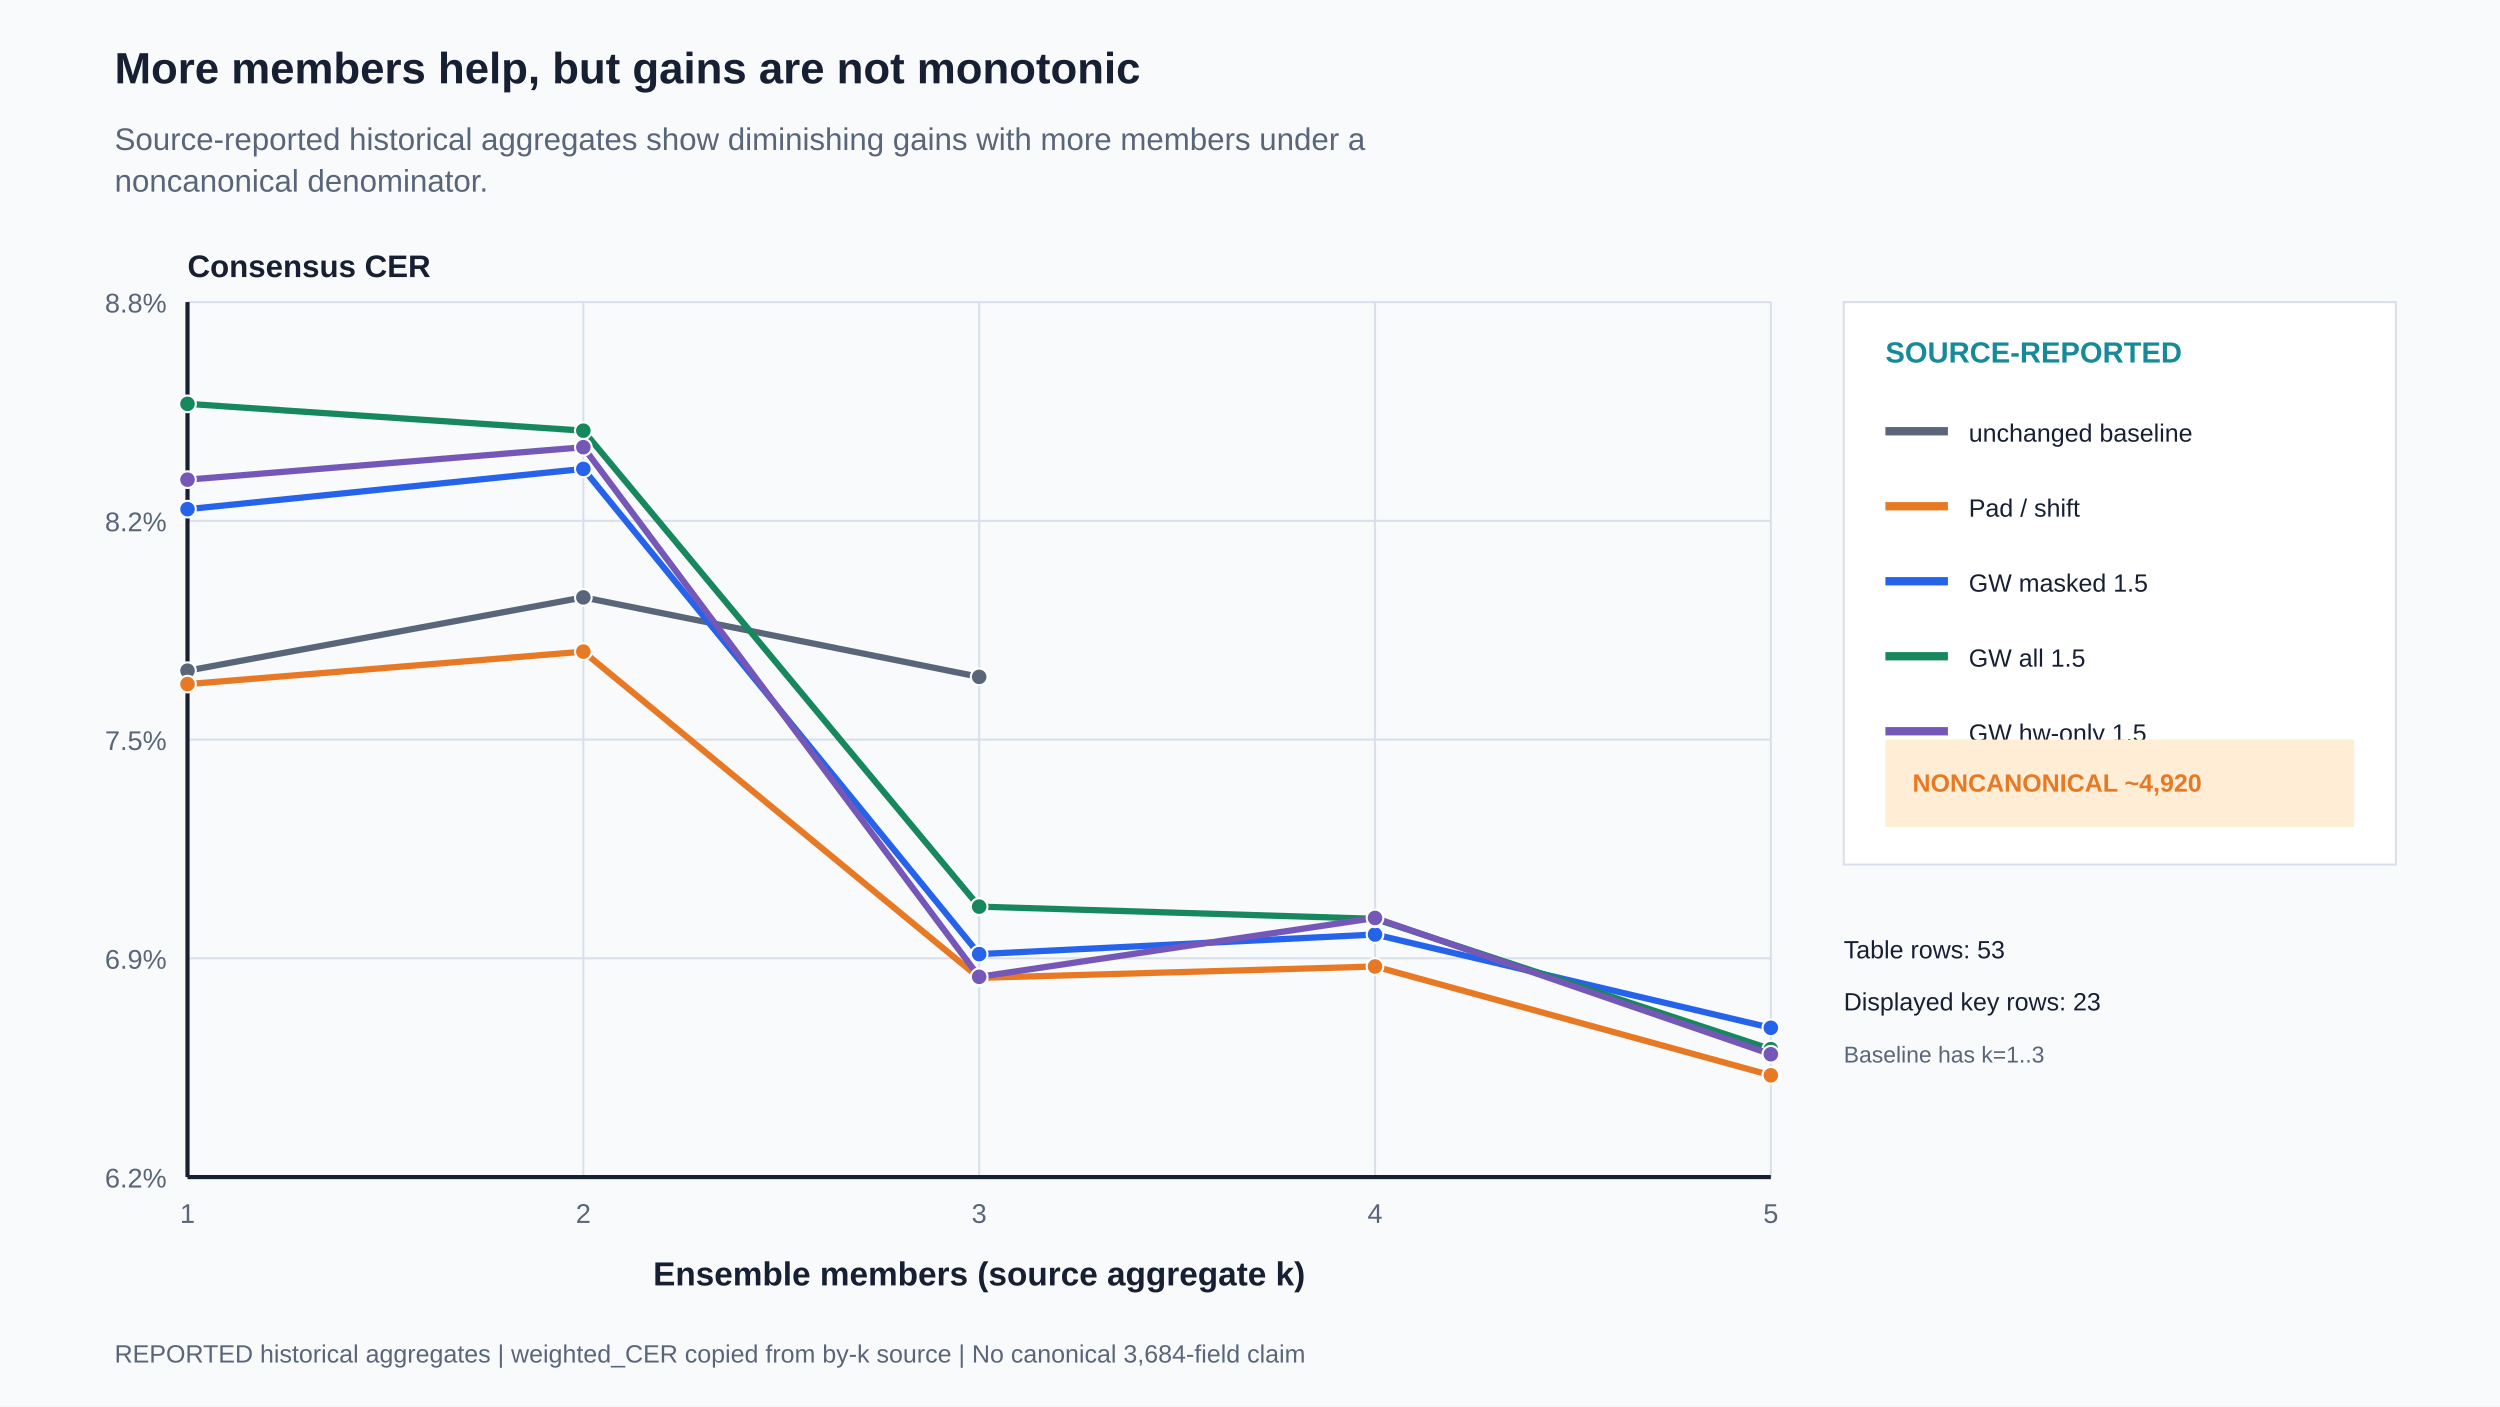
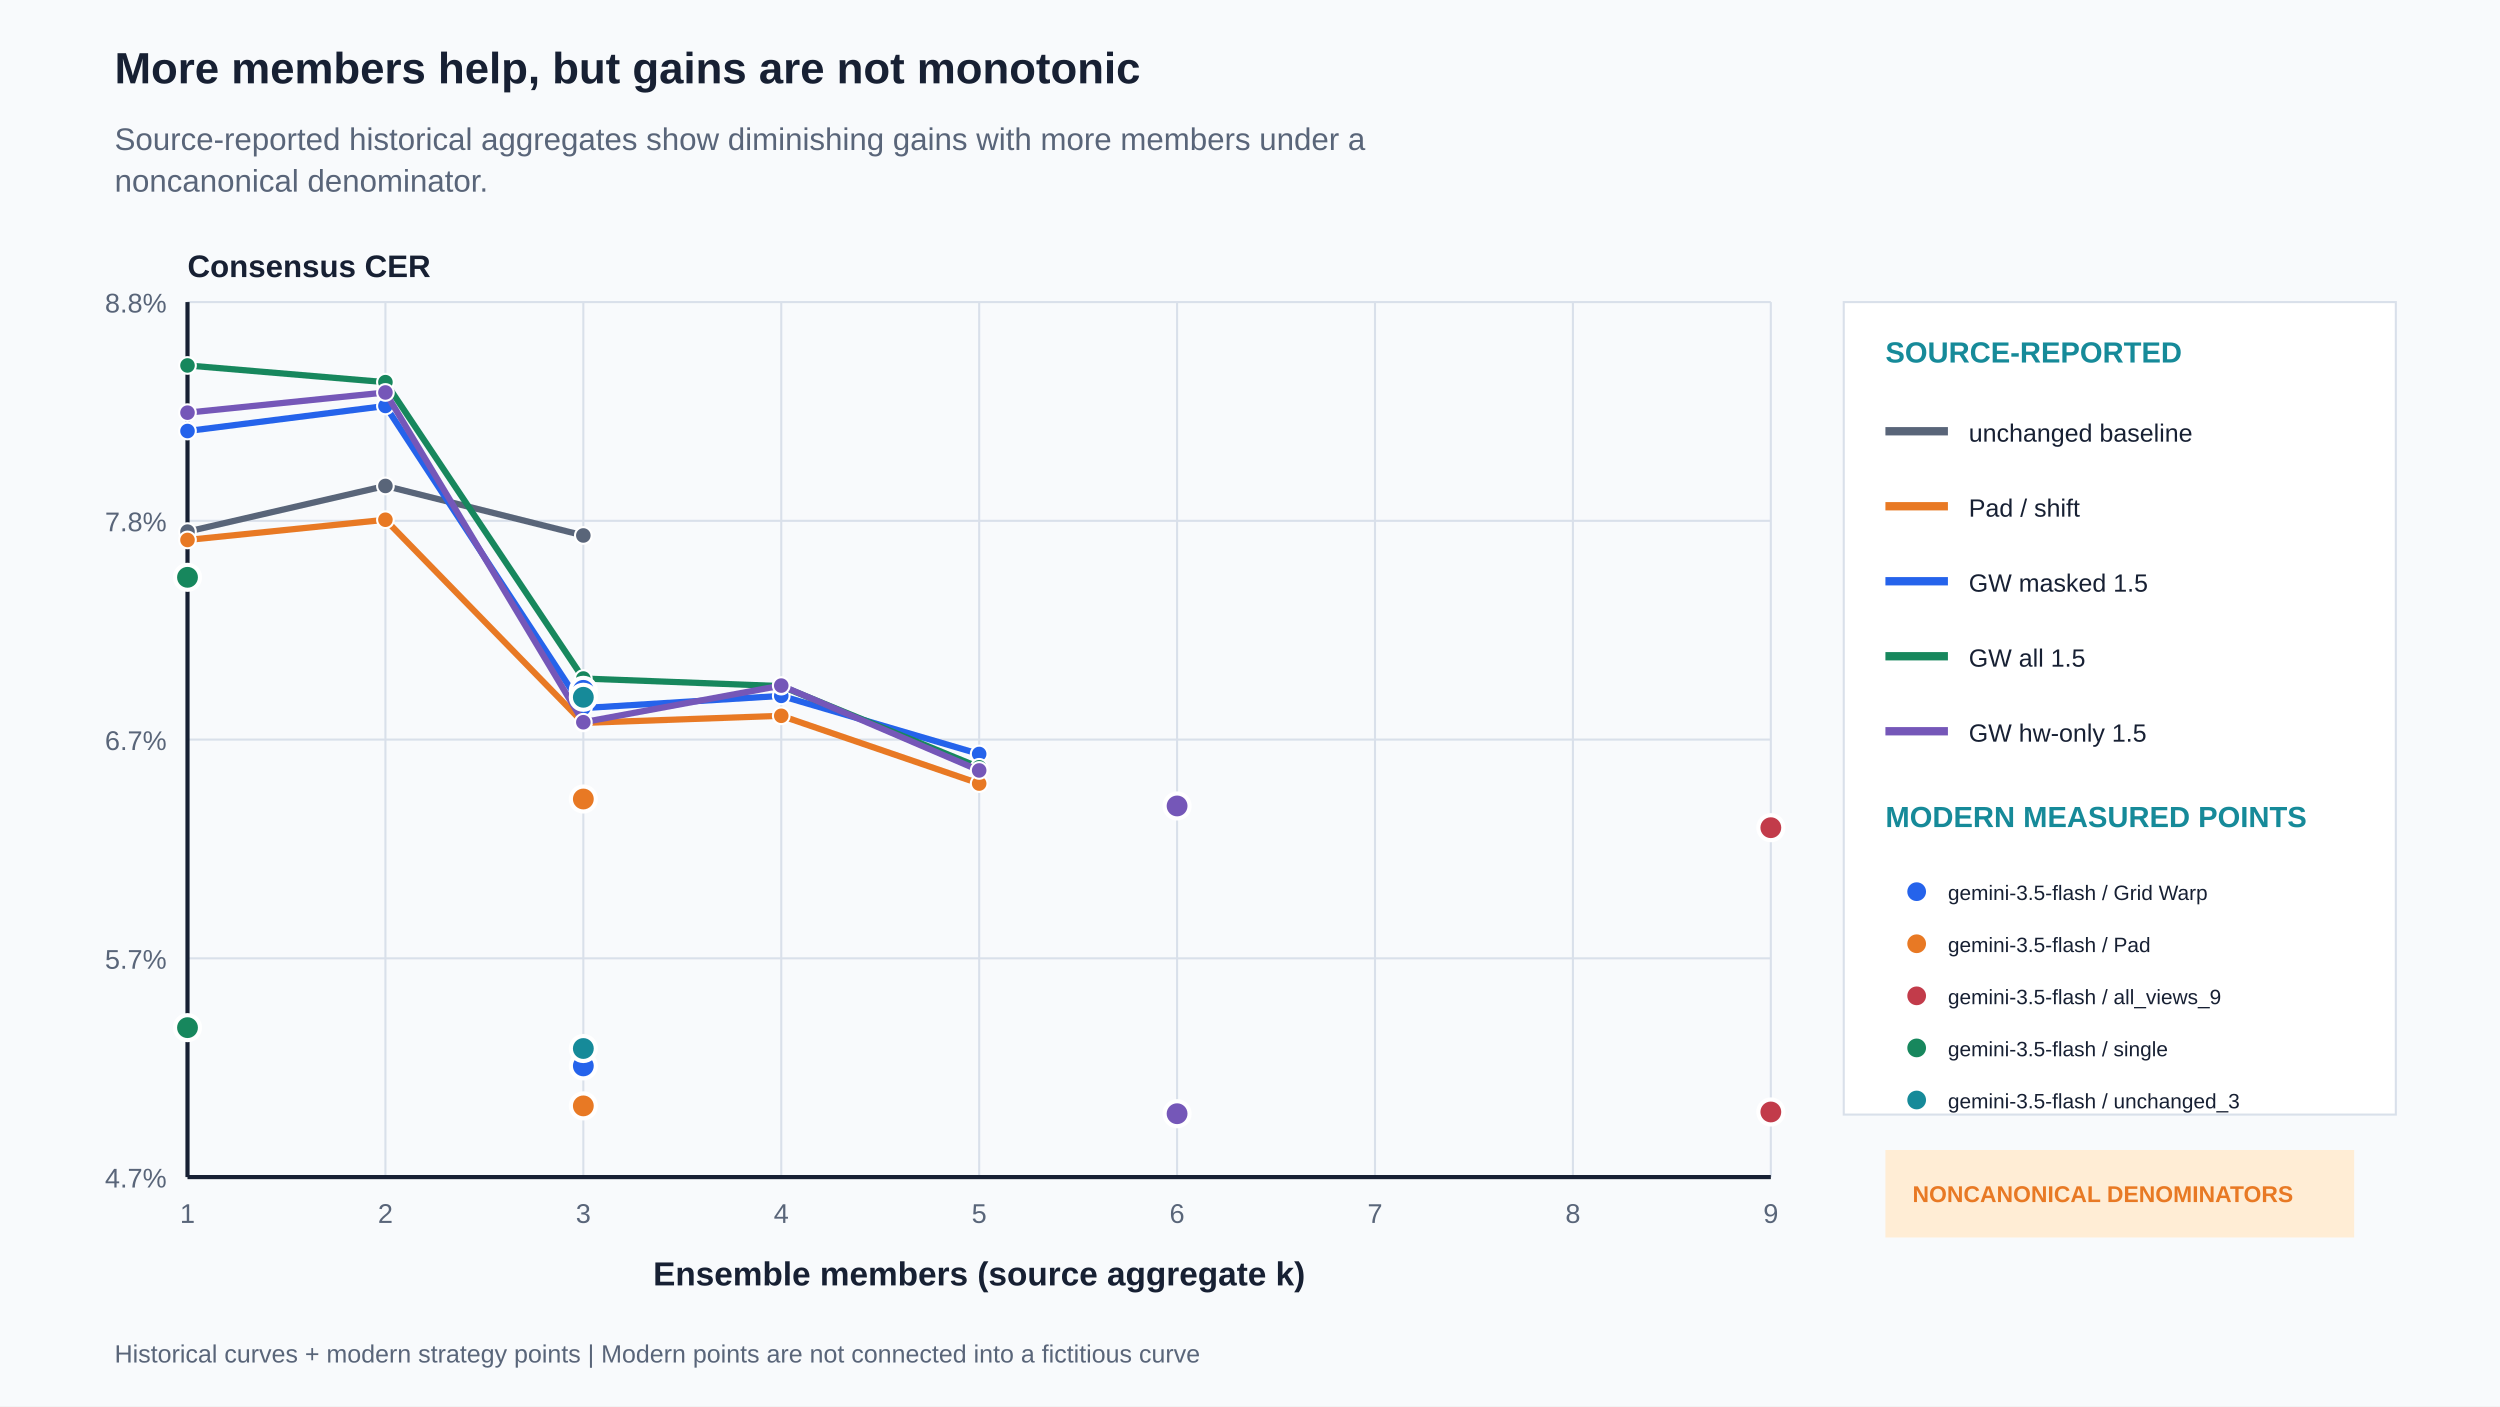
<svg xmlns="http://www.w3.org/2000/svg" width="1200" height="675" viewBox="0 0 1200 675" role="img">
  <rect x="0" y="0" width="1200" height="675" fill="#f8fafc" stroke="none" stroke-width="1" />
  <text x="55" y="40" fill="#172033" font-family="Arial,Helvetica,sans-serif" font-size="21" font-weight="bold" text-anchor="start">More members help, but gains are not monotonic</text>
  <text x="55" y="72" fill="#596579" font-family="Arial,Helvetica,sans-serif" font-size="15" font-weight="normal" text-anchor="start">Source-reported historical aggregates show diminishing gains with more members under a</text>
  <text x="55" y="92" fill="#596579" font-family="Arial,Helvetica,sans-serif" font-size="15" font-weight="normal" text-anchor="start">noncanonical denominator.</text>
  <line x1="90" y1="565" x2="850" y2="565" stroke="#d9e0ea" stroke-width="1" />
-   <text x="80" y="570" fill="#596579" font-family="Arial,Helvetica,sans-serif" font-size="13" font-weight="normal" text-anchor="end">6.2%</text>
+   <text x="80" y="570" fill="#596579" font-family="Arial,Helvetica,sans-serif" font-size="13" font-weight="normal" text-anchor="end">4.7%</text>
  <line x1="90" y1="460" x2="850" y2="460" stroke="#d9e0ea" stroke-width="1" />
-   <text x="80" y="465" fill="#596579" font-family="Arial,Helvetica,sans-serif" font-size="13" font-weight="normal" text-anchor="end">6.9%</text>
+   <text x="80" y="465" fill="#596579" font-family="Arial,Helvetica,sans-serif" font-size="13" font-weight="normal" text-anchor="end">5.7%</text>
  <line x1="90" y1="355" x2="850" y2="355" stroke="#d9e0ea" stroke-width="1" />
-   <text x="80" y="360" fill="#596579" font-family="Arial,Helvetica,sans-serif" font-size="13" font-weight="normal" text-anchor="end">7.5%</text>
+   <text x="80" y="360" fill="#596579" font-family="Arial,Helvetica,sans-serif" font-size="13" font-weight="normal" text-anchor="end">6.7%</text>
  <line x1="90" y1="250" x2="850" y2="250" stroke="#d9e0ea" stroke-width="1" />
-   <text x="80" y="255" fill="#596579" font-family="Arial,Helvetica,sans-serif" font-size="13" font-weight="normal" text-anchor="end">8.2%</text>
+   <text x="80" y="255" fill="#596579" font-family="Arial,Helvetica,sans-serif" font-size="13" font-weight="normal" text-anchor="end">7.8%</text>
  <line x1="90" y1="145" x2="850" y2="145" stroke="#d9e0ea" stroke-width="1" />
  <text x="80" y="150" fill="#596579" font-family="Arial,Helvetica,sans-serif" font-size="13" font-weight="normal" text-anchor="end">8.8%</text>
  <line x1="90" y1="145" x2="90" y2="565" stroke="#d9e0ea" stroke-width="1" />
  <text x="90" y="587" fill="#596579" font-family="Arial,Helvetica,sans-serif" font-size="13" font-weight="normal" text-anchor="middle">1</text>
+   <line x1="185" y1="145" x2="185" y2="565" stroke="#d9e0ea" stroke-width="1" />
+   <text x="185" y="587" fill="#596579" font-family="Arial,Helvetica,sans-serif" font-size="13" font-weight="normal" text-anchor="middle">2</text>
  <line x1="280" y1="145" x2="280" y2="565" stroke="#d9e0ea" stroke-width="1" />
-   <text x="280" y="587" fill="#596579" font-family="Arial,Helvetica,sans-serif" font-size="13" font-weight="normal" text-anchor="middle">2</text>
+   <text x="280" y="587" fill="#596579" font-family="Arial,Helvetica,sans-serif" font-size="13" font-weight="normal" text-anchor="middle">3</text>
+   <line x1="375" y1="145" x2="375" y2="565" stroke="#d9e0ea" stroke-width="1" />
+   <text x="375" y="587" fill="#596579" font-family="Arial,Helvetica,sans-serif" font-size="13" font-weight="normal" text-anchor="middle">4</text>
  <line x1="470" y1="145" x2="470" y2="565" stroke="#d9e0ea" stroke-width="1" />
-   <text x="470" y="587" fill="#596579" font-family="Arial,Helvetica,sans-serif" font-size="13" font-weight="normal" text-anchor="middle">3</text>
+   <text x="470" y="587" fill="#596579" font-family="Arial,Helvetica,sans-serif" font-size="13" font-weight="normal" text-anchor="middle">5</text>
+   <line x1="565" y1="145" x2="565" y2="565" stroke="#d9e0ea" stroke-width="1" />
+   <text x="565" y="587" fill="#596579" font-family="Arial,Helvetica,sans-serif" font-size="13" font-weight="normal" text-anchor="middle">6</text>
  <line x1="660" y1="145" x2="660" y2="565" stroke="#d9e0ea" stroke-width="1" />
-   <text x="660" y="587" fill="#596579" font-family="Arial,Helvetica,sans-serif" font-size="13" font-weight="normal" text-anchor="middle">4</text>
+   <text x="660" y="587" fill="#596579" font-family="Arial,Helvetica,sans-serif" font-size="13" font-weight="normal" text-anchor="middle">7</text>
+   <line x1="755" y1="145" x2="755" y2="565" stroke="#d9e0ea" stroke-width="1" />
+   <text x="755" y="587" fill="#596579" font-family="Arial,Helvetica,sans-serif" font-size="13" font-weight="normal" text-anchor="middle">8</text>
  <line x1="850" y1="145" x2="850" y2="565" stroke="#d9e0ea" stroke-width="1" />
-   <text x="850" y="587" fill="#596579" font-family="Arial,Helvetica,sans-serif" font-size="13" font-weight="normal" text-anchor="middle">5</text>
+   <text x="850" y="587" fill="#596579" font-family="Arial,Helvetica,sans-serif" font-size="13" font-weight="normal" text-anchor="middle">9</text>
  <line x1="90" y1="145" x2="90" y2="565" stroke="#172033" stroke-width="2" />
  <line x1="90" y1="565" x2="850" y2="565" stroke="#172033" stroke-width="2" />
  <text x="470" y="617" fill="#172033" font-family="Arial,Helvetica,sans-serif" font-size="16" font-weight="bold" text-anchor="middle">Ensemble members (source aggregate k)</text>
  <text x="90" y="133" fill="#172033" font-family="Arial,Helvetica,sans-serif" font-size="15" font-weight="bold" text-anchor="start">Consensus CER</text>
-   <polyline points="90,321.924 280,286.736 470,324.9" fill="none" stroke="#596579" stroke-width="3" />
-   <circle cx="90" cy="321.924" r="4" fill="#596579" stroke="#ffffff" stroke-width="1" />
-   <circle cx="280" cy="286.736" r="4" fill="#596579" stroke="#ffffff" stroke-width="1" />
-   <circle cx="470" cy="324.9" r="4" fill="#596579" stroke="#ffffff" stroke-width="1" />
-   <polyline points="90,328.37 280,312.778 470,469.365 660,463.914 850,516.148" fill="none" stroke="#e87924" stroke-width="3" />
-   <circle cx="90" cy="328.37" r="4" fill="#e87924" stroke="#ffffff" stroke-width="1" />
-   <circle cx="280" cy="312.778" r="4" fill="#e87924" stroke="#ffffff" stroke-width="1" />
-   <circle cx="470" cy="469.365" r="4" fill="#e87924" stroke="#ffffff" stroke-width="1" />
-   <circle cx="660" cy="463.914" r="4" fill="#e87924" stroke="#ffffff" stroke-width="1" />
-   <circle cx="850" cy="516.148" r="4" fill="#e87924" stroke="#ffffff" stroke-width="1" />
-   <polyline points="90,244.396 280,225.07 470,457.968 660,448.553 850,493.349" fill="none" stroke="#2563eb" stroke-width="3" />
-   <circle cx="90" cy="244.396" r="4" fill="#2563eb" stroke="#ffffff" stroke-width="1" />
-   <circle cx="280" cy="225.07" r="4" fill="#2563eb" stroke="#ffffff" stroke-width="1" />
-   <circle cx="470" cy="457.968" r="4" fill="#2563eb" stroke="#ffffff" stroke-width="1" />
-   <circle cx="660" cy="448.553" r="4" fill="#2563eb" stroke="#ffffff" stroke-width="1" />
-   <circle cx="850" cy="493.349" r="4" fill="#2563eb" stroke="#ffffff" stroke-width="1" />
-   <polyline points="90,193.852 280,206.736 470,435.174 660,441.04 850,503.603" fill="none" stroke="#17875d" stroke-width="3" />
-   <circle cx="90" cy="193.852" r="4" fill="#17875d" stroke="#ffffff" stroke-width="1" />
-   <circle cx="280" cy="206.736" r="4" fill="#17875d" stroke="#ffffff" stroke-width="1" />
-   <circle cx="470" cy="435.174" r="4" fill="#17875d" stroke="#ffffff" stroke-width="1" />
-   <circle cx="660" cy="441.04" r="4" fill="#17875d" stroke="#ffffff" stroke-width="1" />
-   <circle cx="850" cy="503.603" r="4" fill="#17875d" stroke="#ffffff" stroke-width="1" />
-   <polyline points="90,230.234 280,214.664 470,468.869 660,440.624 850,506.034" fill="none" stroke="#7557b8" stroke-width="3" />
-   <circle cx="90" cy="230.234" r="4" fill="#7557b8" stroke="#ffffff" stroke-width="1" />
-   <circle cx="280" cy="214.664" r="4" fill="#7557b8" stroke="#ffffff" stroke-width="1" />
-   <circle cx="470" cy="468.869" r="4" fill="#7557b8" stroke="#ffffff" stroke-width="1" />
-   <circle cx="660" cy="440.624" r="4" fill="#7557b8" stroke="#ffffff" stroke-width="1" />
-   <circle cx="850" cy="506.034" r="4" fill="#7557b8" stroke="#ffffff" stroke-width="1" />
-   <rect x="885" y="145" width="265" height="270" fill="#ffffff" stroke="#d9e0ea" stroke-width="1" />
+   <polyline points="90,255.168 185,233.257 280,257.021" fill="none" stroke="#596579" stroke-width="3" />
+   <circle cx="90" cy="255.168" r="4" fill="#596579" stroke="#ffffff" stroke-width="1" />
+   <circle cx="185" cy="233.257" r="4" fill="#596579" stroke="#ffffff" stroke-width="1" />
+   <circle cx="280" cy="257.021" r="4" fill="#596579" stroke="#ffffff" stroke-width="1" />
+   <polyline points="90,259.181 185,249.473 280,346.977 375,343.583 470,376.108" fill="none" stroke="#e87924" stroke-width="3" />
+   <circle cx="90" cy="259.181" r="4" fill="#e87924" stroke="#ffffff" stroke-width="1" />
+   <circle cx="185" cy="249.473" r="4" fill="#e87924" stroke="#ffffff" stroke-width="1" />
+   <circle cx="280" cy="346.977" r="4" fill="#e87924" stroke="#ffffff" stroke-width="1" />
+   <circle cx="375" cy="343.583" r="4" fill="#e87924" stroke="#ffffff" stroke-width="1" />
+   <circle cx="470" cy="376.108" r="4" fill="#e87924" stroke="#ffffff" stroke-width="1" />
+   <polyline points="90,206.892 185,194.858 280,339.88 375,334.018 470,361.911" fill="none" stroke="#2563eb" stroke-width="3" />
+   <circle cx="90" cy="206.892" r="4" fill="#2563eb" stroke="#ffffff" stroke-width="1" />
+   <circle cx="185" cy="194.858" r="4" fill="#2563eb" stroke="#ffffff" stroke-width="1" />
+   <circle cx="280" cy="339.88" r="4" fill="#2563eb" stroke="#ffffff" stroke-width="1" />
+   <circle cx="375" cy="334.018" r="4" fill="#2563eb" stroke="#ffffff" stroke-width="1" />
+   <circle cx="470" cy="361.911" r="4" fill="#2563eb" stroke="#ffffff" stroke-width="1" />
+   <polyline points="90,175.419 185,183.442 280,325.686 375,329.339 470,368.297" fill="none" stroke="#17875d" stroke-width="3" />
+   <circle cx="90" cy="175.419" r="4" fill="#17875d" stroke="#ffffff" stroke-width="1" />
+   <circle cx="185" cy="183.442" r="4" fill="#17875d" stroke="#ffffff" stroke-width="1" />
+   <circle cx="280" cy="325.686" r="4" fill="#17875d" stroke="#ffffff" stroke-width="1" />
+   <circle cx="375" cy="329.339" r="4" fill="#17875d" stroke="#ffffff" stroke-width="1" />
+   <circle cx="470" cy="368.297" r="4" fill="#17875d" stroke="#ffffff" stroke-width="1" />
+   <polyline points="90,198.074 185,188.379 280,346.668 375,329.081 470,369.81" fill="none" stroke="#7557b8" stroke-width="3" />
+   <circle cx="90" cy="198.074" r="4" fill="#7557b8" stroke="#ffffff" stroke-width="1" />
+   <circle cx="185" cy="188.379" r="4" fill="#7557b8" stroke="#ffffff" stroke-width="1" />
+   <circle cx="280" cy="346.668" r="4" fill="#7557b8" stroke="#ffffff" stroke-width="1" />
+   <circle cx="375" cy="329.081" r="4" fill="#7557b8" stroke="#ffffff" stroke-width="1" />
+   <circle cx="470" cy="369.81" r="4" fill="#7557b8" stroke="#ffffff" stroke-width="1" />
+   <circle cx="280" cy="511.63" r="6" fill="#2563eb" stroke="#ffffff" stroke-width="2" />
+   <circle cx="280" cy="530.825" r="6" fill="#e87924" stroke="#ffffff" stroke-width="2" />
+   <circle cx="850" cy="533.746" r="6" fill="#c23b4a" stroke="#ffffff" stroke-width="2" />
+   <circle cx="90" cy="493.269" r="6" fill="#17875d" stroke="#ffffff" stroke-width="2" />
+   <circle cx="280" cy="503.284" r="6" fill="#168a99" stroke="#ffffff" stroke-width="2" />
+   <circle cx="565" cy="534.581" r="6" fill="#7557b8" stroke="#ffffff" stroke-width="2" />
+   <circle cx="280" cy="331.359" r="6" fill="#2563eb" stroke="#ffffff" stroke-width="2" />
+   <circle cx="280" cy="383.521" r="6" fill="#e87924" stroke="#ffffff" stroke-width="2" />
+   <circle cx="850" cy="397.291" r="6" fill="#c23b4a" stroke="#ffffff" stroke-width="2" />
+   <circle cx="90" cy="277.111" r="6" fill="#17875d" stroke="#ffffff" stroke-width="2" />
+   <circle cx="280" cy="334.698" r="6" fill="#168a99" stroke="#ffffff" stroke-width="2" />
+   <circle cx="565" cy="386.859" r="6" fill="#7557b8" stroke="#ffffff" stroke-width="2" />
+   <rect x="885" y="145" width="265" height="390" fill="#ffffff" stroke="#d9e0ea" stroke-width="1" />
  <text x="905" y="174" fill="#168a99" font-family="Arial,Helvetica,sans-serif" font-size="14" font-weight="bold" text-anchor="start">SOURCE-REPORTED</text>
  <line x1="905" y1="207" x2="935" y2="207" stroke="#596579" stroke-width="4" />
  <text x="945" y="212" fill="#172033" font-family="Arial,Helvetica,sans-serif" font-size="12" font-weight="normal" text-anchor="start">unchanged baseline</text>
  <line x1="905" y1="243" x2="935" y2="243" stroke="#e87924" stroke-width="4" />
  <text x="945" y="248" fill="#172033" font-family="Arial,Helvetica,sans-serif" font-size="12" font-weight="normal" text-anchor="start">Pad / shift</text>
  <line x1="905" y1="279" x2="935" y2="279" stroke="#2563eb" stroke-width="4" />
  <text x="945" y="284" fill="#172033" font-family="Arial,Helvetica,sans-serif" font-size="12" font-weight="normal" text-anchor="start">GW masked 1.5</text>
  <line x1="905" y1="315" x2="935" y2="315" stroke="#17875d" stroke-width="4" />
  <text x="945" y="320" fill="#172033" font-family="Arial,Helvetica,sans-serif" font-size="12" font-weight="normal" text-anchor="start">GW all 1.5</text>
  <line x1="905" y1="351" x2="935" y2="351" stroke="#7557b8" stroke-width="4" />
  <text x="945" y="356" fill="#172033" font-family="Arial,Helvetica,sans-serif" font-size="12" font-weight="normal" text-anchor="start">GW hw-only 1.5</text>
-   <rect x="905" y="355" width="225" height="42" fill="#ffedd5" stroke="none" stroke-width="1" />
-   <text x="918" y="380" fill="#e87924" font-family="Arial,Helvetica,sans-serif" font-size="12" font-weight="bold" text-anchor="start">NONCANONICAL ~4,920</text>
-   <text x="885" y="460" fill="#172033" font-family="Arial,Helvetica,sans-serif" font-size="12" font-weight="normal" text-anchor="start">Table rows: 53</text>
-   <text x="885" y="485" fill="#172033" font-family="Arial,Helvetica,sans-serif" font-size="12" font-weight="normal" text-anchor="start">Displayed key rows: 23</text>
-   <text x="885" y="510" fill="#596579" font-family="Arial,Helvetica,sans-serif" font-size="11" font-weight="normal" text-anchor="start">Baseline has k=1..3</text>
-   <text x="55" y="654" fill="#596579" font-family="Arial,Helvetica,sans-serif" font-size="12" font-weight="normal" text-anchor="start">REPORTED historical aggregates | weighted_CER copied from by-k source | No canonical 3,684-field claim</text>
+   <text x="905" y="397" fill="#168a99" font-family="Arial,Helvetica,sans-serif" font-size="14" font-weight="bold" text-anchor="start">MODERN MEASURED POINTS</text>
+   <circle cx="920" cy="428" r="5" fill="#2563eb" stroke="#ffffff" stroke-width="1" />
+   <text x="935" y="432" fill="#172033" font-family="Arial,Helvetica,sans-serif" font-size="10" font-weight="normal" text-anchor="start">gemini-3.5-flash / Grid Warp</text>
+   <circle cx="920" cy="453" r="5" fill="#e87924" stroke="#ffffff" stroke-width="1" />
+   <text x="935" y="457" fill="#172033" font-family="Arial,Helvetica,sans-serif" font-size="10" font-weight="normal" text-anchor="start">gemini-3.5-flash / Pad</text>
+   <circle cx="920" cy="478" r="5" fill="#c23b4a" stroke="#ffffff" stroke-width="1" />
+   <text x="935" y="482" fill="#172033" font-family="Arial,Helvetica,sans-serif" font-size="10" font-weight="normal" text-anchor="start">gemini-3.5-flash / all_views_9</text>
+   <circle cx="920" cy="503" r="5" fill="#17875d" stroke="#ffffff" stroke-width="1" />
+   <text x="935" y="507" fill="#172033" font-family="Arial,Helvetica,sans-serif" font-size="10" font-weight="normal" text-anchor="start">gemini-3.5-flash / single</text>
+   <circle cx="920" cy="528" r="5" fill="#168a99" stroke="#ffffff" stroke-width="1" />
+   <text x="935" y="532" fill="#172033" font-family="Arial,Helvetica,sans-serif" font-size="10" font-weight="normal" text-anchor="start">gemini-3.5-flash / unchanged_3</text>
+   <rect x="905" y="552" width="225" height="42" fill="#ffedd5" stroke="none" stroke-width="1" />
+   <text x="918" y="577" fill="#e87924" font-family="Arial,Helvetica,sans-serif" font-size="11" font-weight="bold" text-anchor="start">NONCANONICAL DENOMINATORS</text>
+   <text x="55" y="654" fill="#596579" font-family="Arial,Helvetica,sans-serif" font-size="12" font-weight="normal" text-anchor="start">Historical curves + modern strategy points | Modern points are not connected into a fictitious curve</text>
</svg>
